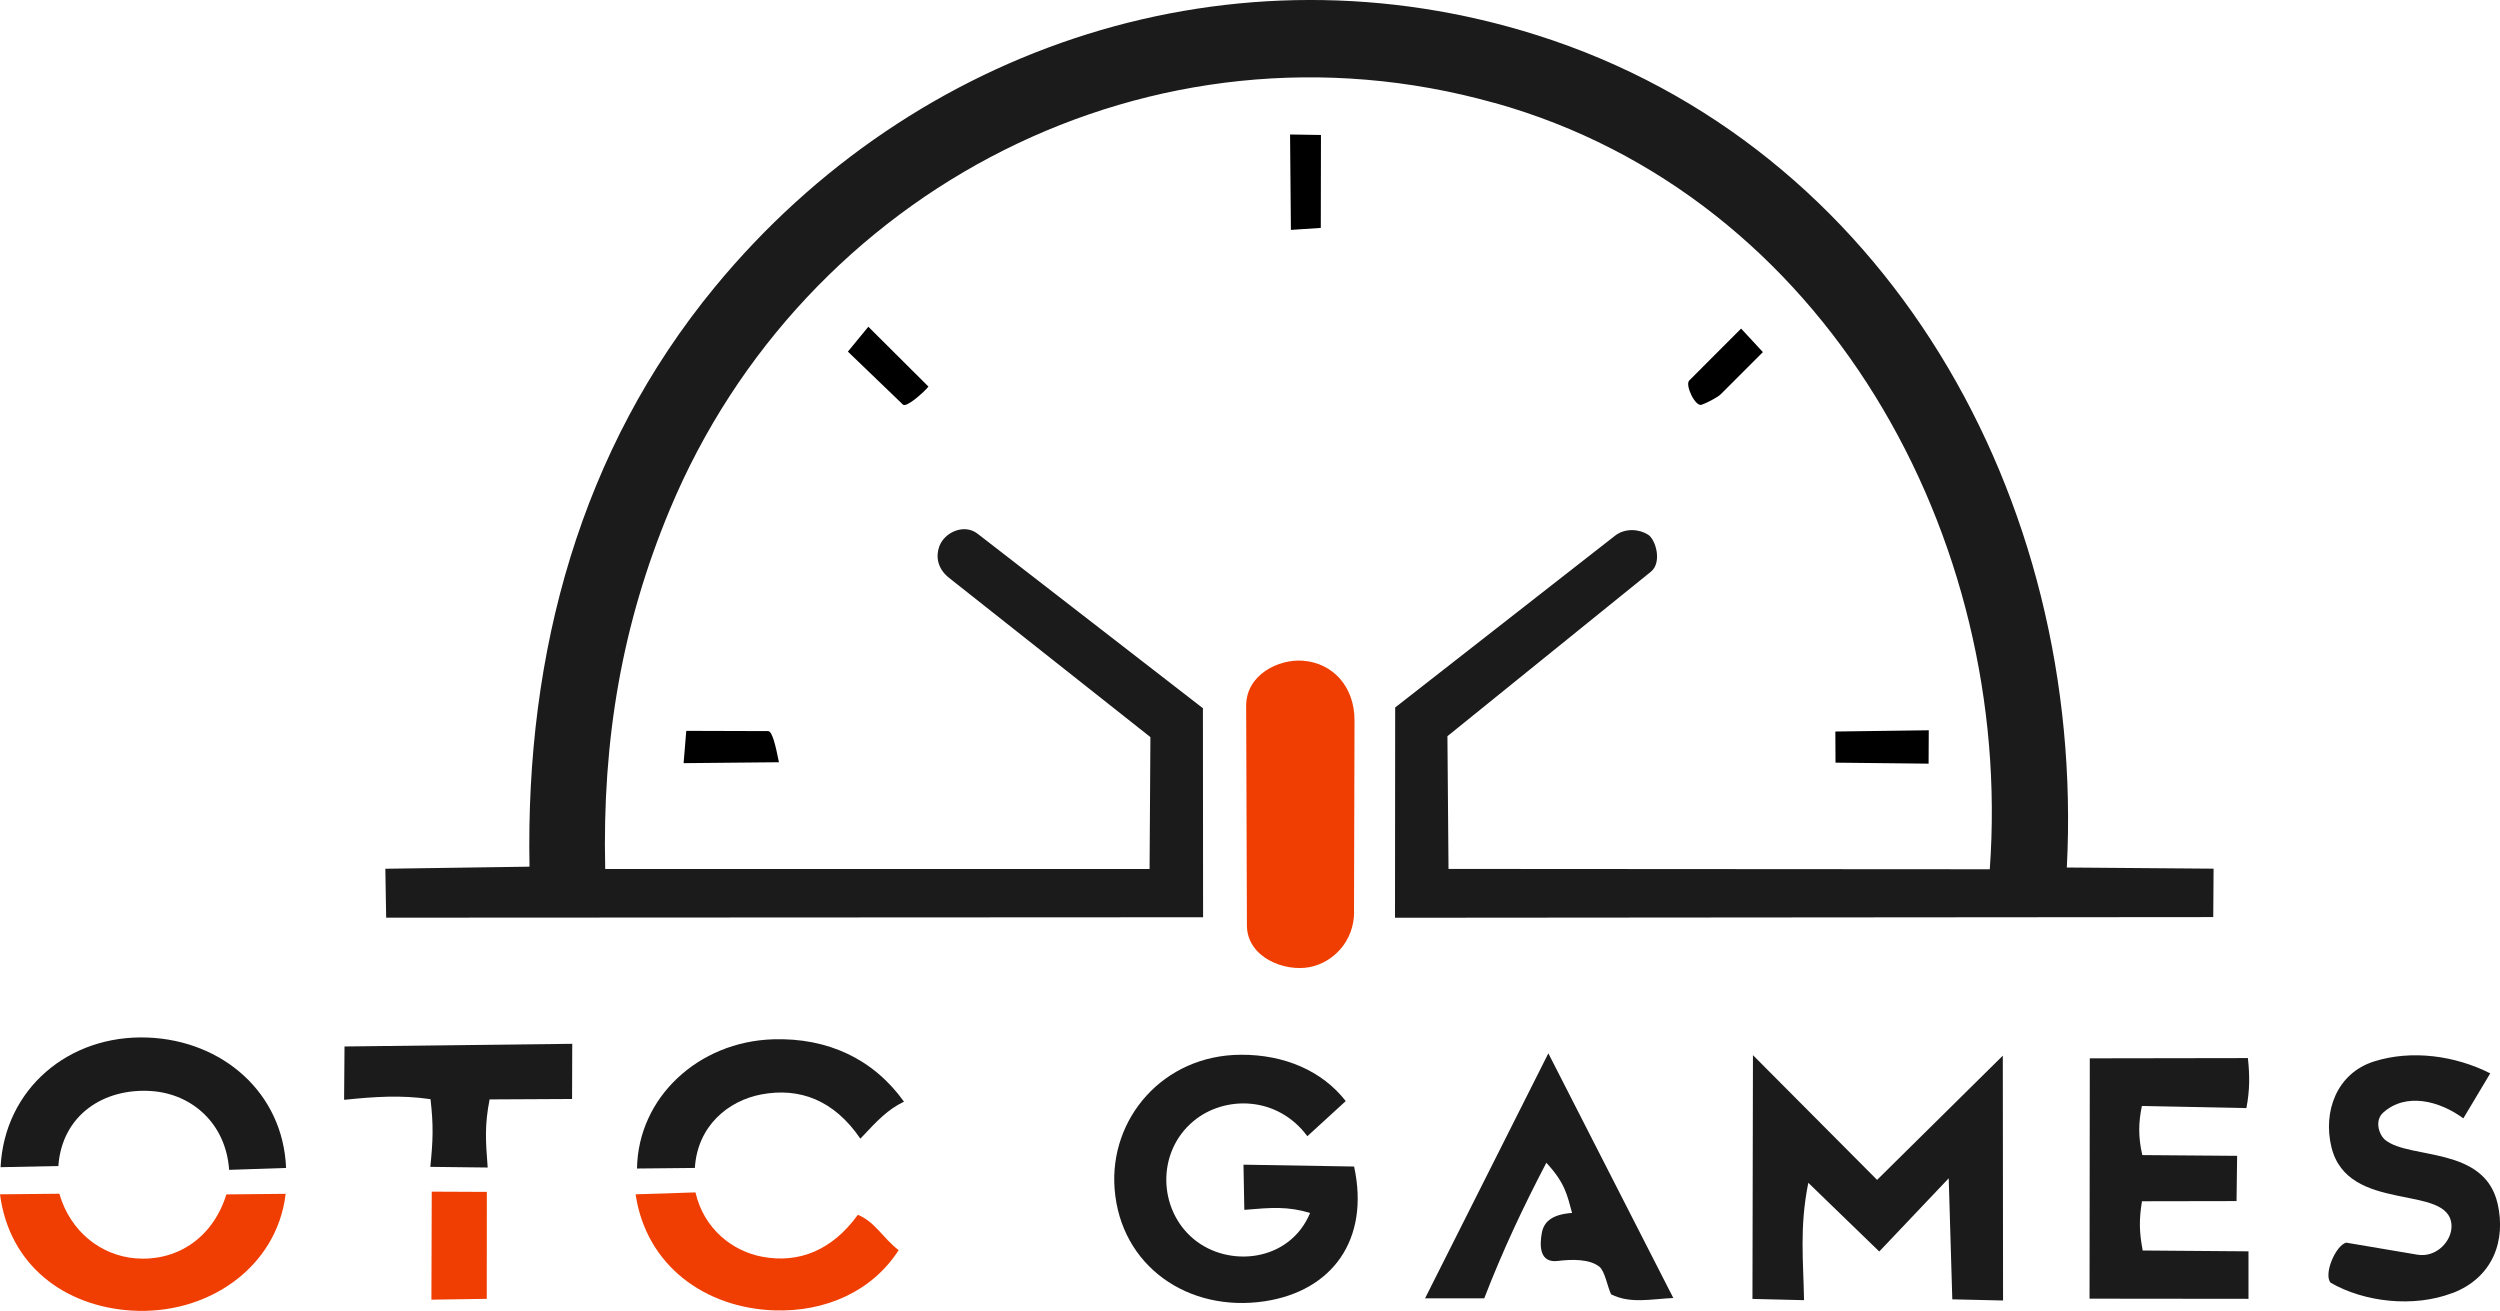
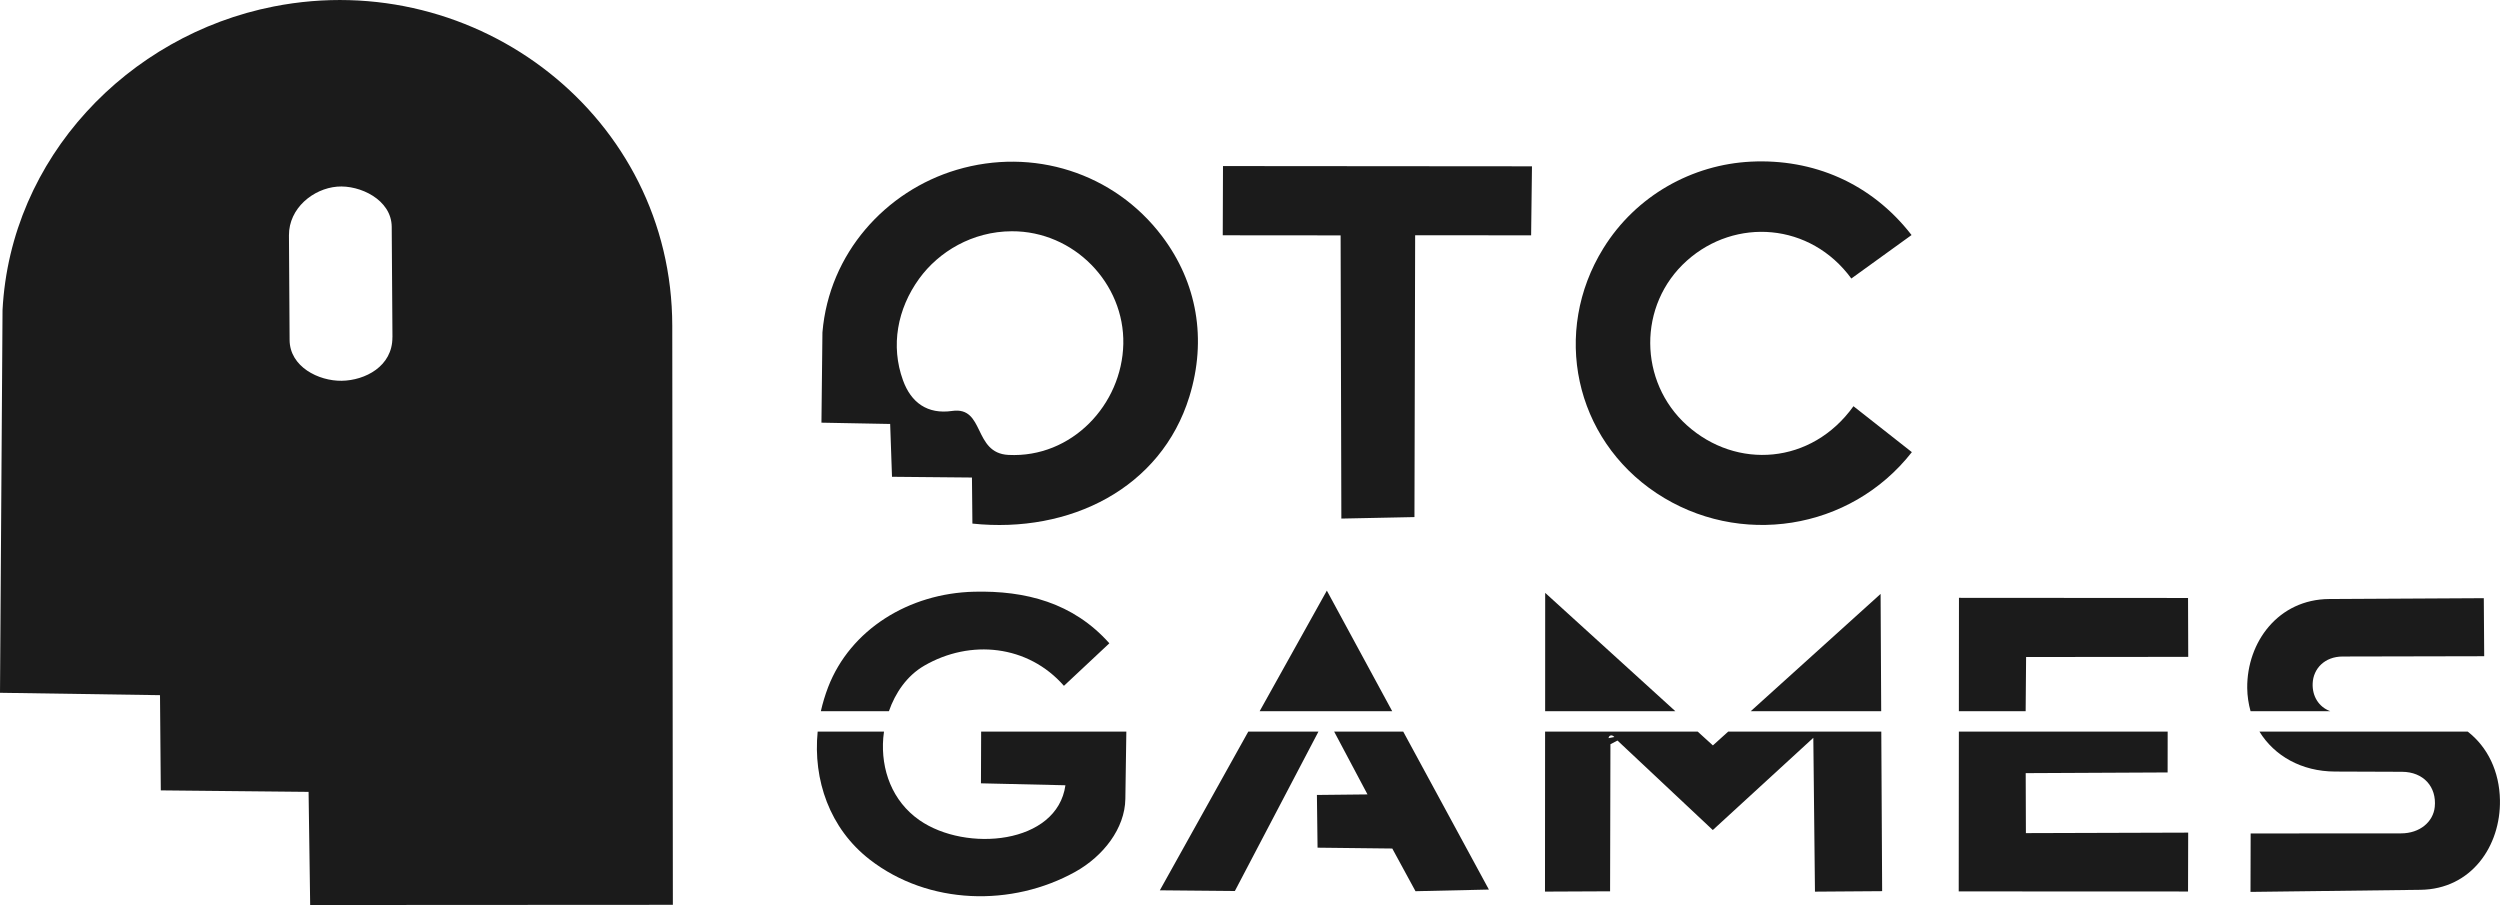
- <svg xmlns="http://www.w3.org/2000/svg" id="Layer_2" viewBox="0 0 299.48 157.04">
-   <defs>
-     <style>.cls-1{fill:#1b1b1b;}.cls-2{fill:#f03d01;}</style>
-   </defs>
-   <g id="Layer_1-2">
-     <path class="cls-1" d="M233.44,141.15l-8.32,8.77-8.5-8.23c-1.07,5.37-.59,9.31-.51,14.06l-6.18-.15.06-29.2,14.87,14.94,15.06-14.88.03,29.33-6.08-.14-.43-14.5Z" />
-     <path class="cls-1" d="M267.92,143.88l-11.33.02c-.35,2.2-.34,3.66.09,5.9l12.67.1v5.69s-19.04-.02-19.04-.02l.03-28.79,18.94-.03c.22,2.04.24,3.81-.18,5.99l-12.52-.25c-.41,1.99-.45,3.69.05,5.88l11.36.09-.07,5.43Z" />
-     <path class="cls-1" d="M293.76,154.9c-4.64,1.77-10.55,1.08-14.57-1.24-.88-1.01.61-4.49,1.87-4.8l8.52,1.44c2.29.39,4.19-1.67,4.09-3.54-.27-5.06-12.44-1.27-14.39-9.37-1.01-4.2.6-8.81,5.12-10.24s9.75-.68,13.91,1.43l-3.22,5.39c-2.86-2.1-6.87-3.14-9.6-.69-1.09.98-.49,2.71.28,3.31,2.96,2.31,11.83.7,13.42,7.58,1.01,4.35-.48,8.85-5.42,10.74Z" />
-     <path class="cls-1" d="M188.32,145.3c-.58-2.09-.79-3.54-3.08-6.01-2.76,5.28-5.17,10.38-7.44,16.24h-7.09s14.77-29.35,14.77-29.35l14.97,29.31c-2.65.12-5.15.72-7.45-.44-.45-.92-.74-2.77-1.41-3.31-1.17-.93-3.28-.9-4.96-.69-2.26.29-2.19-1.91-1.94-3.31.22-1.27,1.07-2.26,3.64-2.44Z" />
-     <path class="cls-1" d="M27.45,140.15c-.39-5.6-4.49-9.12-9.31-9.45-5.67-.39-10.71,2.84-11.15,8.98l-6.92.14c.45-9.34,8.13-15.9,17.63-15.53,8.96.35,16.21,6.61,16.57,15.62l-6.83.23Z" />
-     <path class="cls-2" d="M27.12,143.08l7.1-.07c-1.04,8.85-9.41,14.59-18.54,13.98-7.88-.52-14.55-5.33-15.68-13.92l7.11-.07c1.32,4.57,5.01,7.4,9.12,7.74,4.76.39,9.2-2.25,10.89-7.66Z" />
-     <path class="cls-1" d="M58.42,139.86l-6.87-.08c.32-3.16.39-4.97.02-8.11-3.54-.51-6.66-.3-10.35.08l.05-6.39,27.28-.32-.02,6.61-9.88.05c-.59,3.03-.49,4.83-.23,8.16Z" />
-     <path class="cls-1" d="M103.07,136.41c-3.18-4.67-7.31-6.14-11.8-5.32-4.09.75-7.73,3.84-8.03,8.82l-6.93.07c.12-8.5,7.34-15.21,16.32-15.48,6.54-.2,12,2.36,15.66,7.47-1.96.95-3.15,2.22-5.22,4.43Z" />
-     <path class="cls-2" d="M102.76,145.52c2.07.85,2.9,2.68,4.89,4.24-3.15,4.91-8.76,7.44-14.97,7.21-8.18-.31-15.26-5.31-16.54-13.9l7.17-.23c1.02,4.4,4.44,7.04,8.01,7.71,4.39.82,8.36-.77,11.44-5.02Z" />
-     <polygon class="cls-2" points="58.31 155.59 51.68 155.69 51.72 142.75 58.32 142.78 58.31 155.59" />
-     <path class="cls-1" d="M179.02,12.33C138.05.84,96.23,22.66,80.23,61.06c-5.69,13.65-8.1,27.46-7.73,43.04h65.21s.1-15.8.1-15.8l-24.11-19.07c-1.47-1.16-1.59-2.65-1.18-3.78.62-1.69,2.97-2.76,4.58-1.52l27,20.91.02,25.04-97.86.05-.1-5.86,17.27-.25c-.5-25.75,6.17-49.97,22.2-69.43C109.62,5.26,147.91-7.25,184.14,4.22c41.72,13.22,65.73,55.36,63.45,99.7l17.58.14-.04,5.8-98.02.08.02-25.19,26.33-20.57c1.25-.98,2.96-.78,3.97-.13.94.61,1.69,3.35.33,4.44l-24.37,19.7.13,15.9,64.84.04c2.88-39.74-19.64-80.69-59.34-91.81Z" />
-     <path class="cls-2" d="M162.21,109.24c0,3.5-2.48,6.05-5.31,6.61-3.05.6-7.52-1.18-7.53-4.99l-.09-26.3c-.01-3.74,3.88-5.64,6.82-5.41,3.56.28,6.17,3.09,6.16,7.16l-.06,22.92Z" />
-     <polygon points="158.22 27.3 154.64 27.54 154.54 16.11 158.24 16.17 158.22 27.3" />
-     <polygon points="231.03 91.48 219.88 91.36 219.86 87.63 231.05 87.48 231.03 91.48" />
-     <path d="M111.22,46.31c-.47.61-2.64,2.56-3.05,2.16l-6.6-6.35,2.45-2.98,7.2,7.17Z" />
-     <path d="M206.14,47.22c-.4.4-1.75,1.08-2.31,1.27-.74.26-2.01-2.37-1.47-2.91l6.21-6.22,2.61,2.82-5.04,5.04Z" />
-     <path d="M93.31,91.31l-11.42.11.32-3.87,9.81.03c.49,0,.9,1.76,1.29,3.73Z" />
-     <path class="cls-1" d="M149.06,144.93l-.1-5.41,13.25.22c1.91,8.8-2.66,14.92-10.7,16.14-9.15,1.38-17.27-4.19-17.99-13.46-.65-8.41,5.81-16.04,15.14-16.07,5.18-.02,9.71,1.91,12.55,5.55l-4.6,4.21c-3.58-4.85-9.92-4.91-13.64-1.81-4.47,3.73-4.21,10.59,0,14.11s11.54,2.75,13.97-3.11c-2.69-.8-4.57-.65-7.88-.37Z" />
-   </g>
+ <svg xmlns="http://www.w3.org/2000/svg" viewBox="0 0 503.11 182.13" fill="#1b1b1b">
+   <path d="M62.1,159.36l-29.74-.3-.16-19.16-32.2-.48L.51,62.4C2.1,31.79,25.71,7.09,55.06,1.31c40.99-8.07,80.19,22.22,80.23,64.25l.12,116.53-72.99.04-.32-22.77ZM78.98,67.86l-.15-22.22c-.04-5.45-6.4-8.46-10.98-8.08-4.81.4-9.73,4.33-9.7,9.8l.13,21.05c.03,5.4,5.83,8.29,10.5,8.22s10.23-2.89,10.19-8.77Z" />
+   <polygon points="337.15 143.12 310.96 119.31 310.95 143.12 337.15 143.12" />
+   <polygon points="378.58 143.12 378.46 119.52 352.33 143.12 378.58 143.12" />
+   <path d="M347.79,147.23l-3.08,2.78-3.06-2.78h-30.71l-.02,32.2,13.1-.06.07-29.6,1.42-.74,19.18,18.01,20.23-18.56.33,30.96,13.52-.1-.17-32.11h-30.81ZM323.71,148.55c.08-.62.71-.76,1.17-.23l-1.17.23Z" />
+   <polygon points="407.65 143.12 407.74 132.22 440.37 132.19 440.33 120.34 394.23 120.31 394.21 143.12 407.65 143.12" />
+   <polygon points="407.66 155.59 436.22 155.45 436.23 147.23 394.21 147.23 394.18 179.39 440.33 179.41 440.36 167.56 407.7 167.66 407.66 155.59" />
+   <path d="M468.94,143.12c-2.32-.86-3.64-3.03-3.53-5.59.12-2.96,2.4-5.4,6.03-5.41l28.49-.06-.08-11.68-31.12.17c-10.18.06-16.57,8.61-16.49,17.91.02,1.63.26,3.19.67,4.66h16.03Z" />
+   <path d="M496.61,147.23h-41.91c2.99,4.88,8.48,8.02,15.2,8.04l13.51.05c4.29.02,6.98,3.02,6.57,7.07-.3,2.98-2.98,5.32-6.77,5.32l-30.28.02-.03,11.76,34.2-.42c10.27-.13,16.16-8.84,16-18.05-.1-5.78-2.49-10.7-6.49-13.79Z" />
+   <polygon points="280.17 143.12 267.02 118.86 253.5 143.12 280.17 143.12" />
+   <polygon points="251.21 147.23 233.41 179.17 248.51 179.31 265.33 147.23 251.21 147.23" />
+   <polygon points="268.49 147.23 275.2 159.87 265.02 159.98 265.15 170.59 280.19 170.76 284.86 179.35 299.63 179.02 282.39 147.23 268.49 147.23" />
+   <path d="M373,81.75l11.75,9.24c-12.39,15.83-34.83,19.24-51.39,8.25-16.53-10.98-21.1-32.46-10.7-49.26,6.59-10.65,17.91-16.87,29.71-17.45,12.45-.61,24.17,4.26,32.32,14.77l-12.12,8.75c-8.25-11.28-23.36-12.31-33.11-3.58-9.94,8.91-9.69,24.39.01,33.11,9.99,8.98,25.1,7.93,33.53-3.83Z" />
+   <polygon points="284.65 104.06 269.94 104.36 269.79 47.37 246.07 47.35 246.12 33.42 308.3 33.47 308.13 47.36 284.79 47.34 284.65 104.06" />
+   <path d="M233.86,47.54c-9.68-12.82-26.04-17.92-41.35-13.36-14.26,4.25-25.67,16.77-27,32.72l-.2,18.16,13.83.26.37,10.63,16.09.15.09,9.27c19.65,2.06,37.98-7.13,43.66-25.54,3.57-11.56,1.54-22.99-5.49-32.29ZM202.93,91.55c-7.14-.37-4.7-9.8-11.31-8.85-5,.72-8.28-1.69-9.9-6.17-2.51-6.92-1.15-14.36,3.25-20.44,3.95-5.45,10.72-9.52,18.63-9.55,12.53-.06,22.72,10.48,22.46,22.68-.26,12.19-10.35,22.98-23.13,22.33Z" />
+   <path d="M197.45,147.23l-.04,10.41,17,.39c-1.67,11.9-20.01,13.54-29.37,7.03-5.49-3.82-7.8-10.17-7.29-16.56.03-.42.08-.84.15-1.27h-13.35c-.95,9.7,2.39,19.49,10.5,25.77,11.8,9.14,28.61,9.56,41.39,2.42,5.55-3.1,9.94-8.67,10.03-14.64l.2-13.55h-29.21Z" />
+   <path d="M178.89,143.12c1.27-3.65,3.59-7.11,7.1-9.15,9.3-5.39,20.91-4.19,28.12,4.05l9.14-8.56c-7.3-8.2-16.92-10.63-27.21-10.38-13.14.31-24.91,7.62-29.38,19.19-.61,1.59-1.1,3.22-1.47,4.86h13.7Z" />
</svg>
